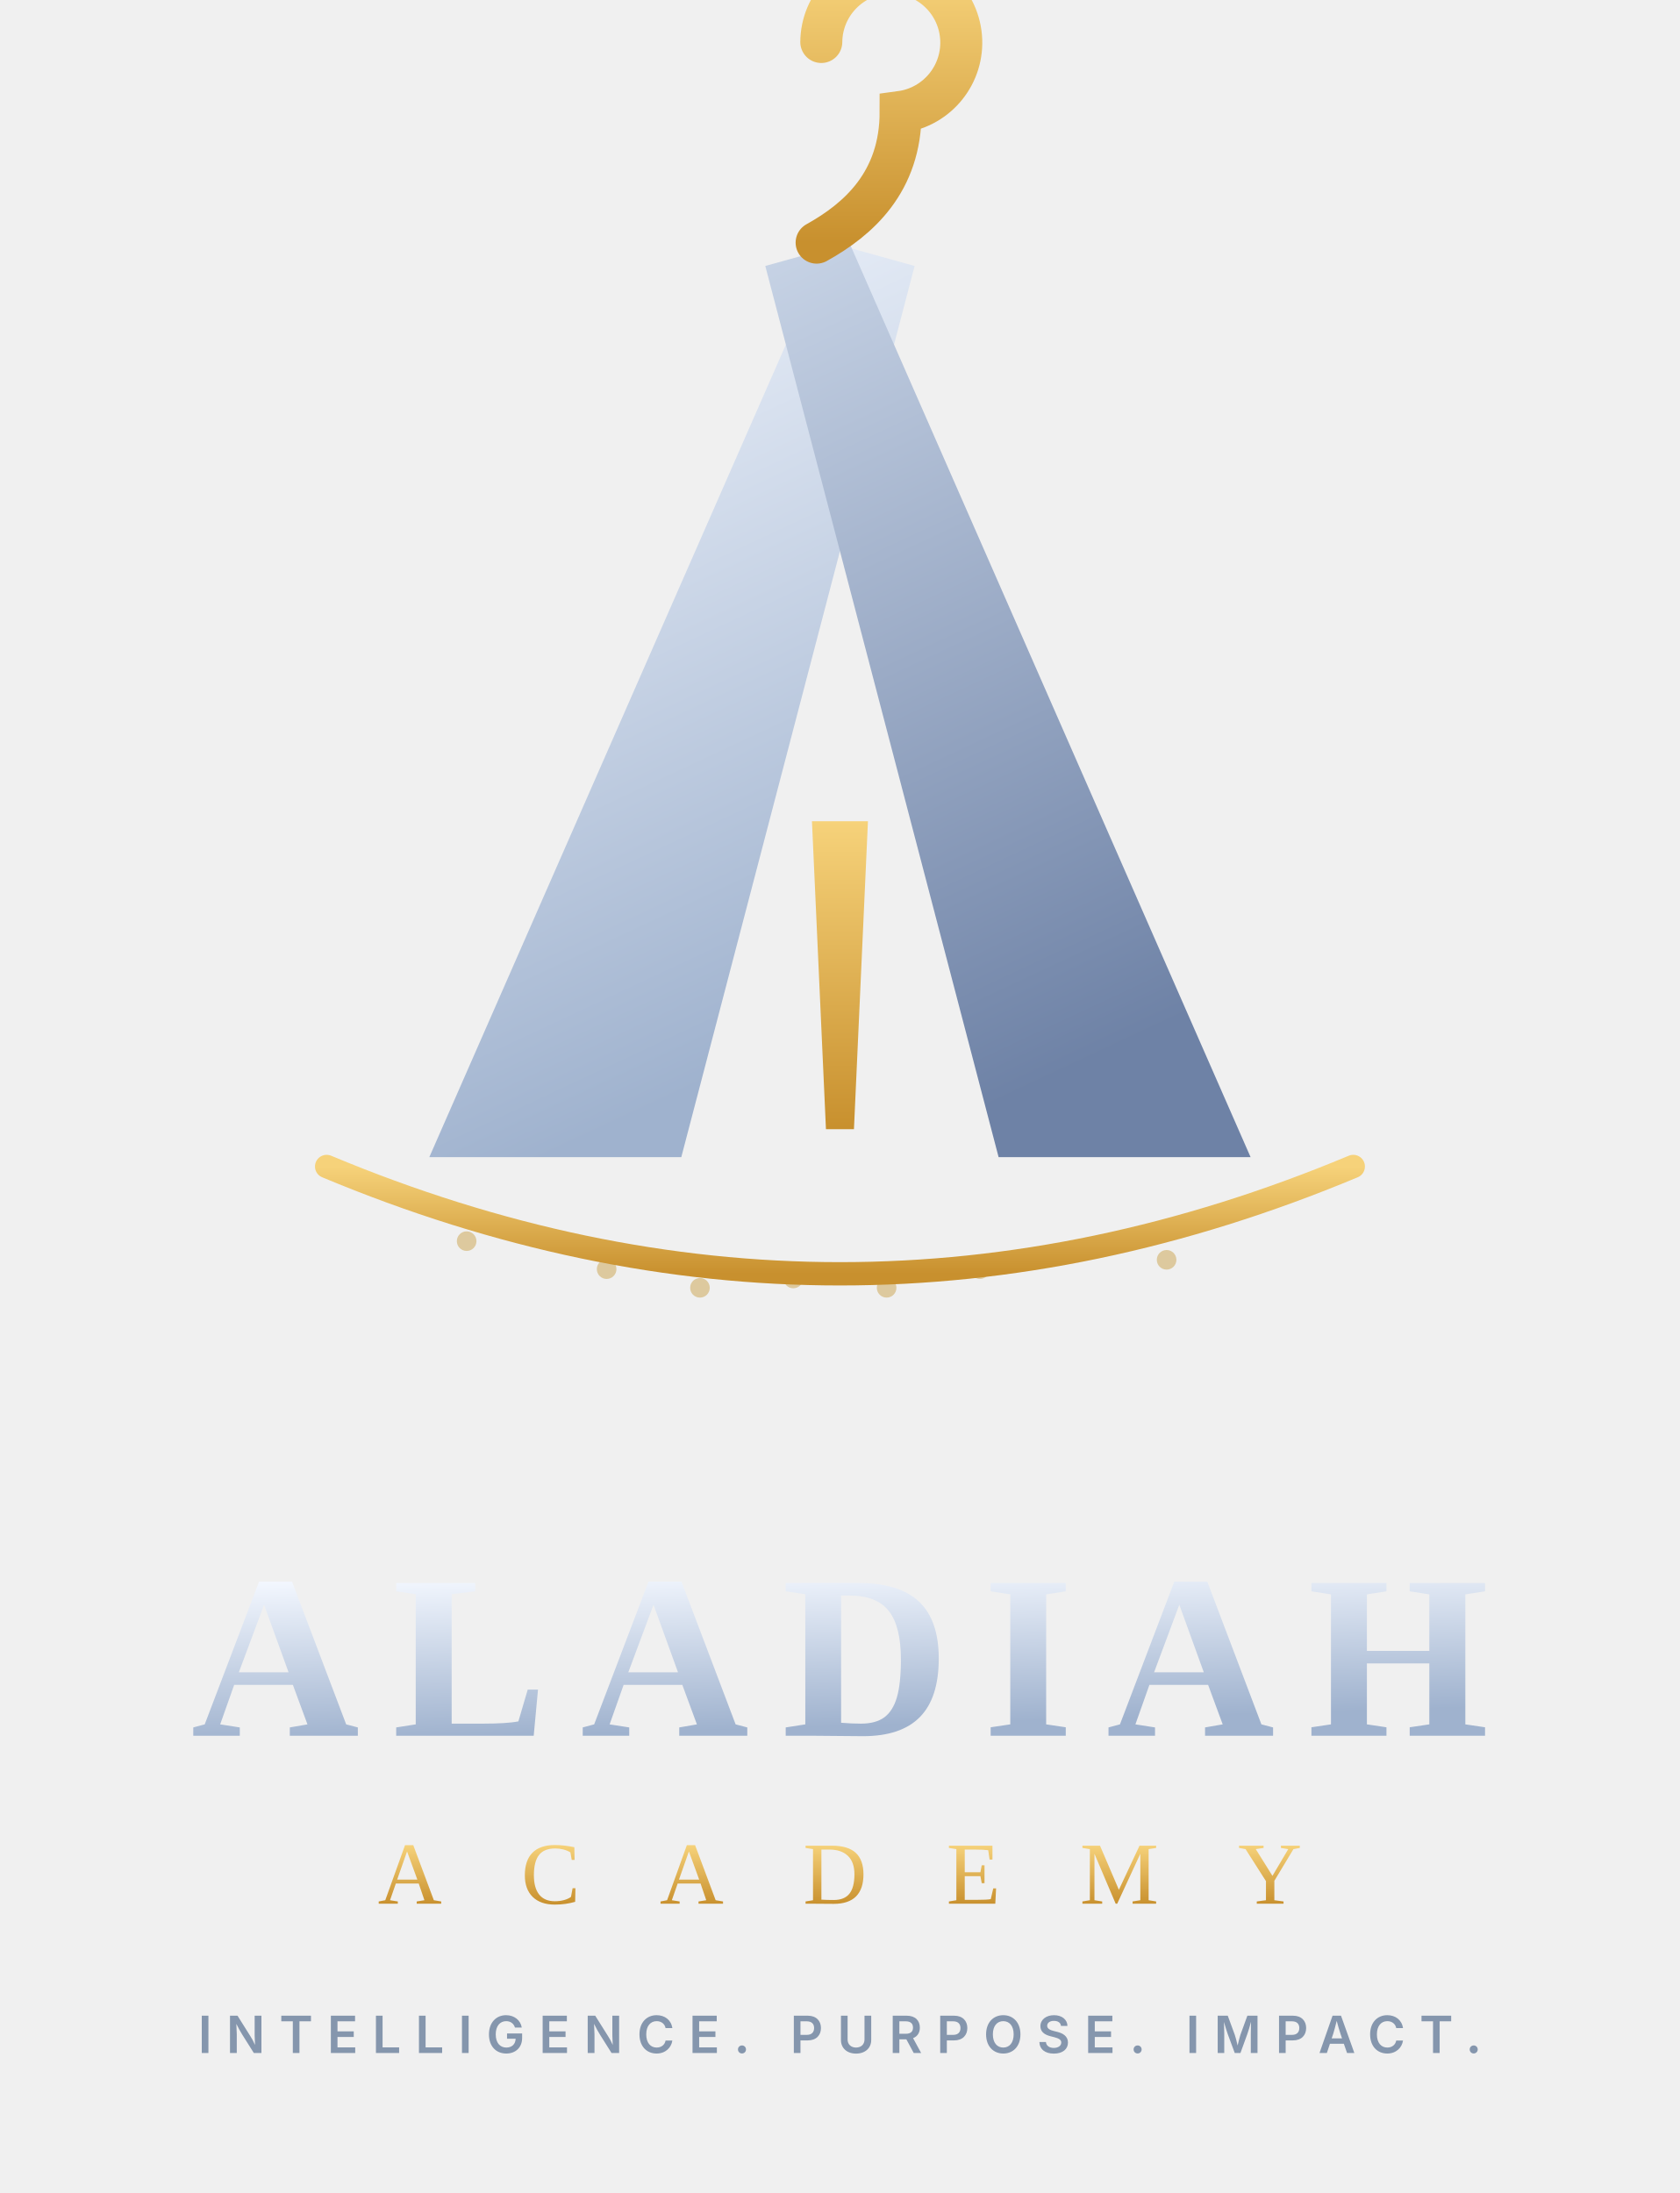
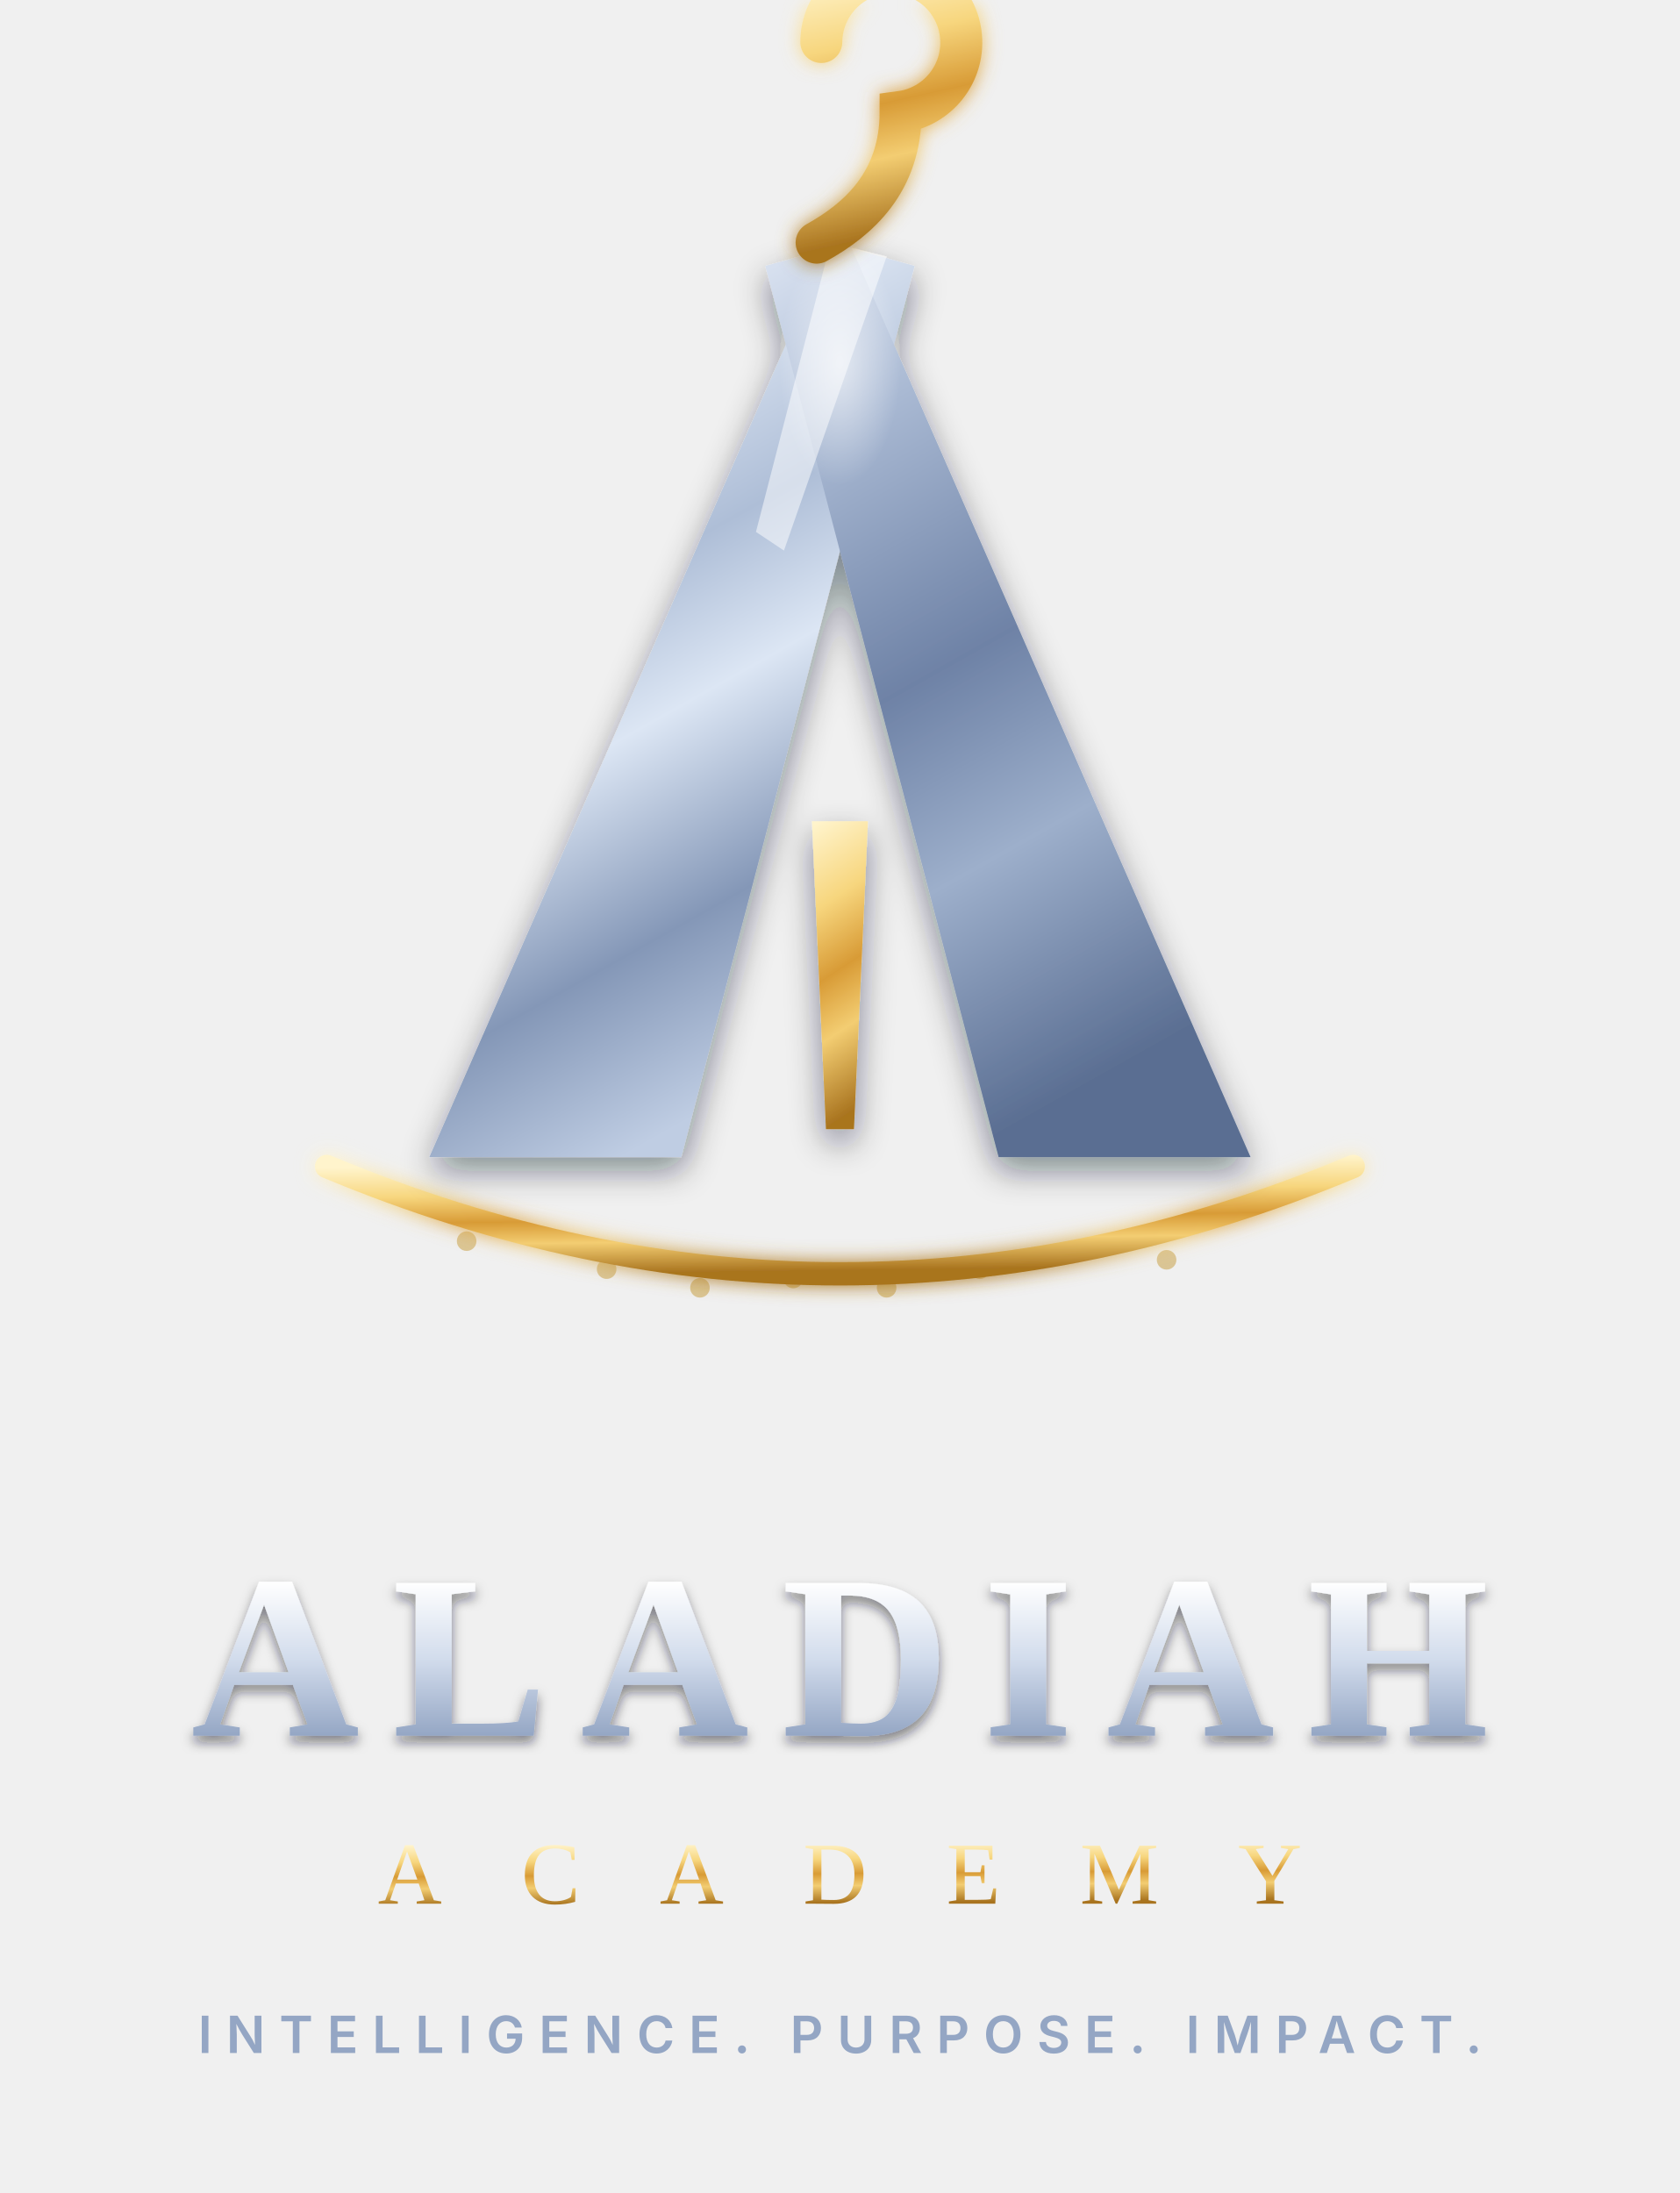
<svg xmlns="http://www.w3.org/2000/svg" viewBox="0 0 360 470" role="img" aria-label="Aladiah Academy">
  <defs>
-     <linearGradient id="fS" x1="0" y1="0" x2="0.25" y2="1">
-       <stop offset="0" stop-color="#F4F8FF" />
-       <stop offset="1" stop-color="#9FB2CE" />
+     <linearGradient id="fS" x1="0.10" y1="0" x2="0.40" y2="1">
+       <stop offset="0" stop-color="#FFFFFF" />
+       <stop offset="0.16" stop-color="#E9F0FA" />
+       <stop offset="0.42" stop-color="#AEBED7" />
+       <stop offset="0.58" stop-color="#DCE6F4" />
+       <stop offset="0.80" stop-color="#8497B7" />
+       <stop offset="1" stop-color="#BFCDE3" />
    </linearGradient>
-     <linearGradient id="fSr" x1="0" y1="0" x2="0.25" y2="1">
-       <stop offset="0" stop-color="#C8D4E6" />
-       <stop offset="1" stop-color="#6E82A6" />
+     <linearGradient id="fSr" x1="0.10" y1="0" x2="0.40" y2="1">
+       <stop offset="0" stop-color="#D7E0EF" />
+       <stop offset="0.20" stop-color="#A9B9D3" />
+       <stop offset="0.50" stop-color="#6E82A6" />
+       <stop offset="0.72" stop-color="#9DAFCB" />
+       <stop offset="1" stop-color="#5A6E92" />
    </linearGradient>
-     <linearGradient id="fG" x1="0" y1="0" x2="0" y2="1">
-       <stop offset="0" stop-color="#F6D27A" />
-       <stop offset="1" stop-color="#C8902E" />
+     <linearGradient id="fG" x1="0.10" y1="0" x2="0.22" y2="1">
+       <stop offset="0" stop-color="#FFF4CC" />
+       <stop offset="0.28" stop-color="#F7D67E" />
+       <stop offset="0.52" stop-color="#D89B36" />
+       <stop offset="0.72" stop-color="#F3CD72" />
+       <stop offset="1" stop-color="#A9741F" />
    </linearGradient>
+     <linearGradient id="fWord" x1="0" y1="0" x2="0" y2="1">
+       <stop offset="0" stop-color="#FFFFFF" />
+       <stop offset="0.5" stop-color="#D2DCEC" />
+       <stop offset="1" stop-color="#94A6C4" />
+     </linearGradient>
+     <radialGradient id="fSpec" cx="0.5" cy="0.5" r="0.5">
+       <stop offset="0" stop-color="#FFFFFF" stop-opacity="0.92" />
+       <stop offset="1" stop-color="#FFFFFF" stop-opacity="0" />
+     </radialGradient>
+     <filter id="fGlow" x="-40%" y="-40%" width="180%" height="180%">
+       <feGaussianBlur stdDeviation="2.0" result="b" />
+       <feMerge>
+         <feMergeNode in="b" />
+         <feMergeNode in="SourceGraphic" />
+       </feMerge>
+     </filter>
+     <filter id="fDepth" x="-30%" y="-25%" width="160%" height="160%">
+       <feDropShadow dx="0" dy="3" stdDeviation="3.5" flood-color="#0A1322" flood-opacity="0.45" />
+     </filter>
+     <filter id="fTxt" x="-10%" y="-30%" width="120%" height="160%">
+       <feDropShadow dx="0" dy="1.5" stdDeviation="1.2" flood-color="#0A1322" flood-opacity="0.5" />
+     </filter>
    <clipPath id="fGlobe">
      <path d="M70 250 Q180 296 290 250 L290 300 Q180 340 70 300 Z" />
    </clipPath>
  </defs>
-   <g clip-path="url(#fGlobe)" fill="#C9A24B" opacity="0.5">
+   <g clip-path="url(#fGlobe)" fill="#C9A24B" opacity="0.55">
    <circle cx="120" cy="262" r="2.1" />
    <circle cx="140" cy="257" r="2.1" />
    <circle cx="160" cy="260" r="2.1" />
    <circle cx="180" cy="257" r="2.1" />
    <circle cx="200" cy="260" r="2.1" />
    <circle cx="220" cy="262" r="2.1" />
    <circle cx="240" cy="266" r="2.1" />
    <circle cx="130" cy="272" r="2.1" />
    <circle cx="170" cy="274" r="2.1" />
    <circle cx="210" cy="272" r="2.1" />
    <circle cx="150" cy="276" r="2.1" />
    <circle cx="190" cy="276" r="2.1" />
    <circle cx="100" cy="266" r="2.1" />
    <circle cx="250" cy="270" r="2.1" />
  </g>
-   <path d="M70 250 Q180 296 290 250" stroke="url(#fG)" stroke-width="5" fill="none" stroke-linecap="round" />
-   <polygon points="92,248 178,52 196,57 146,248" fill="url(#fS)" />
-   <polygon points="268,248 182,52 164,57 214,248" fill="url(#fSr)" />
-   <polygon points="174,176 186,176 183,242 177,242" fill="url(#fG)" />
-   <path d="M175 52 C184 47 193 39 193 24 A15 15 0 1 0 176 9" fill="none" stroke="url(#fG)" stroke-width="9" stroke-linecap="round" />
-   <text x="180" y="372" text-anchor="middle" font-family="Georgia, 'Times New Roman', serif" font-size="50" font-weight="600" letter-spacing="7" fill="url(#fS)">ALADIAH</text>
+   <path d="M70 250 Q180 296 290 250" stroke="url(#fG)" stroke-width="5" fill="none" stroke-linecap="round" filter="url(#fGlow)" />
+   <g filter="url(#fDepth)">
+     <polygon points="92,248 178,52 196,57 146,248" fill="url(#fS)" />
+     <polygon points="268,248 182,52 164,57 214,248" fill="url(#fSr)" />
+     <polygon points="178,52 190,55 168,118 162,114" fill="#FFFFFF" opacity="0.5" />
+     <polygon points="174,176 186,176 183,242 177,242" fill="url(#fG)" />
+     <ellipse cx="180" cy="78" rx="13" ry="26" fill="url(#fSpec)" opacity="0.65" />
+   </g>
+   <path d="M175 52 C184 47 193 39 193 24 A15 15 0 1 0 176 9" fill="none" stroke="url(#fG)" stroke-width="9" stroke-linecap="round" filter="url(#fGlow)" />
+   <text x="180" y="372" text-anchor="middle" font-family="Georgia, 'Times New Roman', serif" font-size="50" font-weight="600" letter-spacing="7" fill="url(#fWord)" filter="url(#fTxt)">ALADIAH</text>
  <text x="180" y="408" text-anchor="middle" font-family="Georgia, 'Times New Roman', serif" font-size="19" letter-spacing="17" fill="url(#fG)">ACADEMY</text>
-   <text x="180" y="440" text-anchor="middle" font-family="Inter, Arial, sans-serif" font-size="11" font-weight="600" letter-spacing="3" fill="#8596AD">INTELLIGENCE. PURPOSE. IMPACT.</text>
+   <text x="180" y="440" text-anchor="middle" font-family="Inter, Arial, sans-serif" font-size="11" font-weight="600" letter-spacing="3" fill="#94A6C4">INTELLIGENCE. PURPOSE. IMPACT.</text>
</svg>
